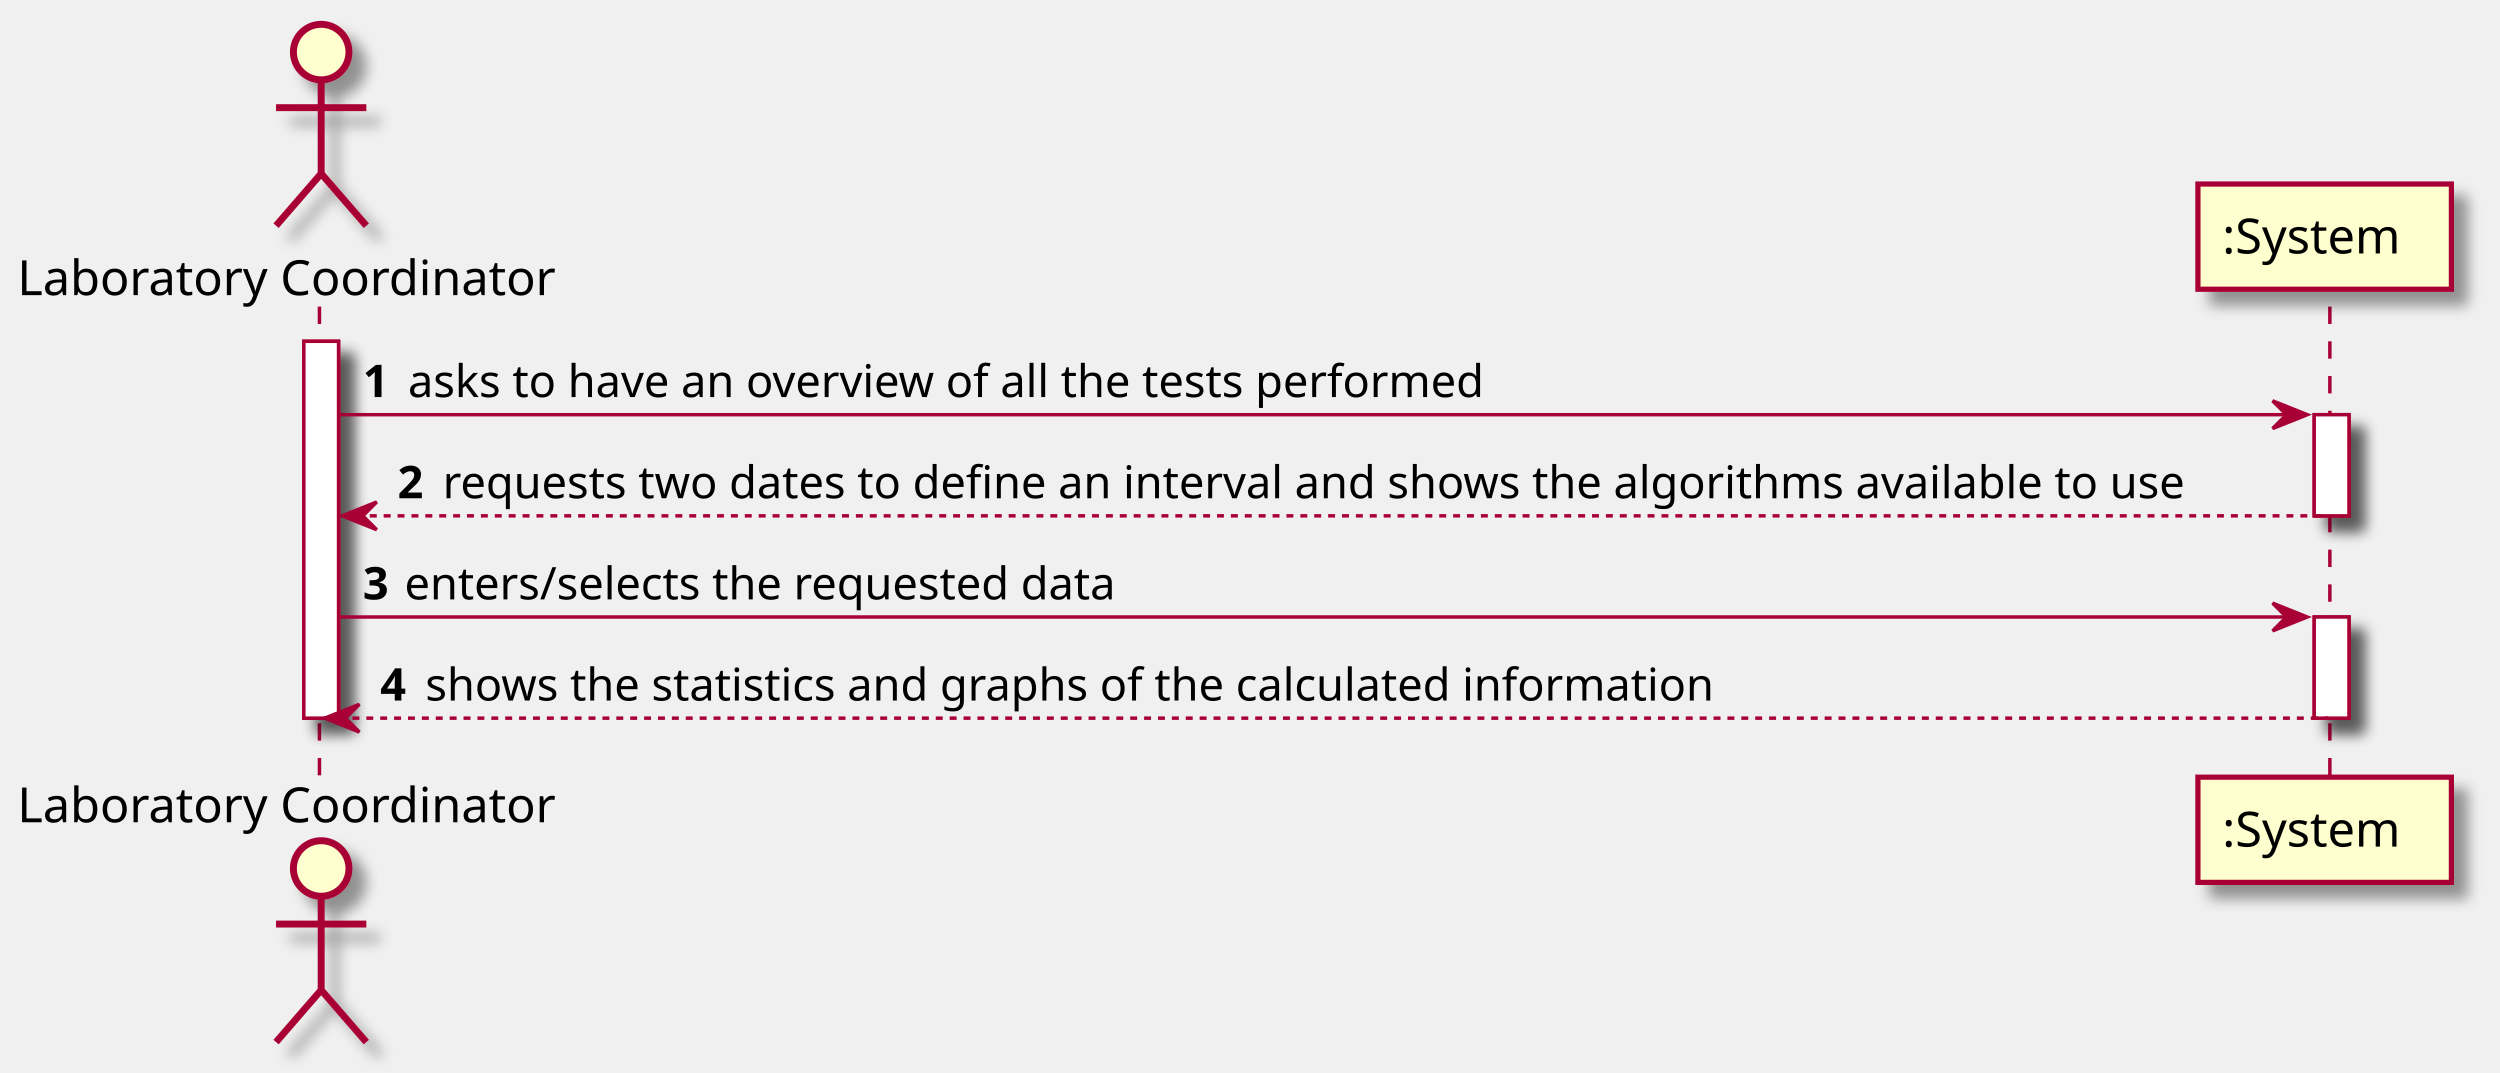
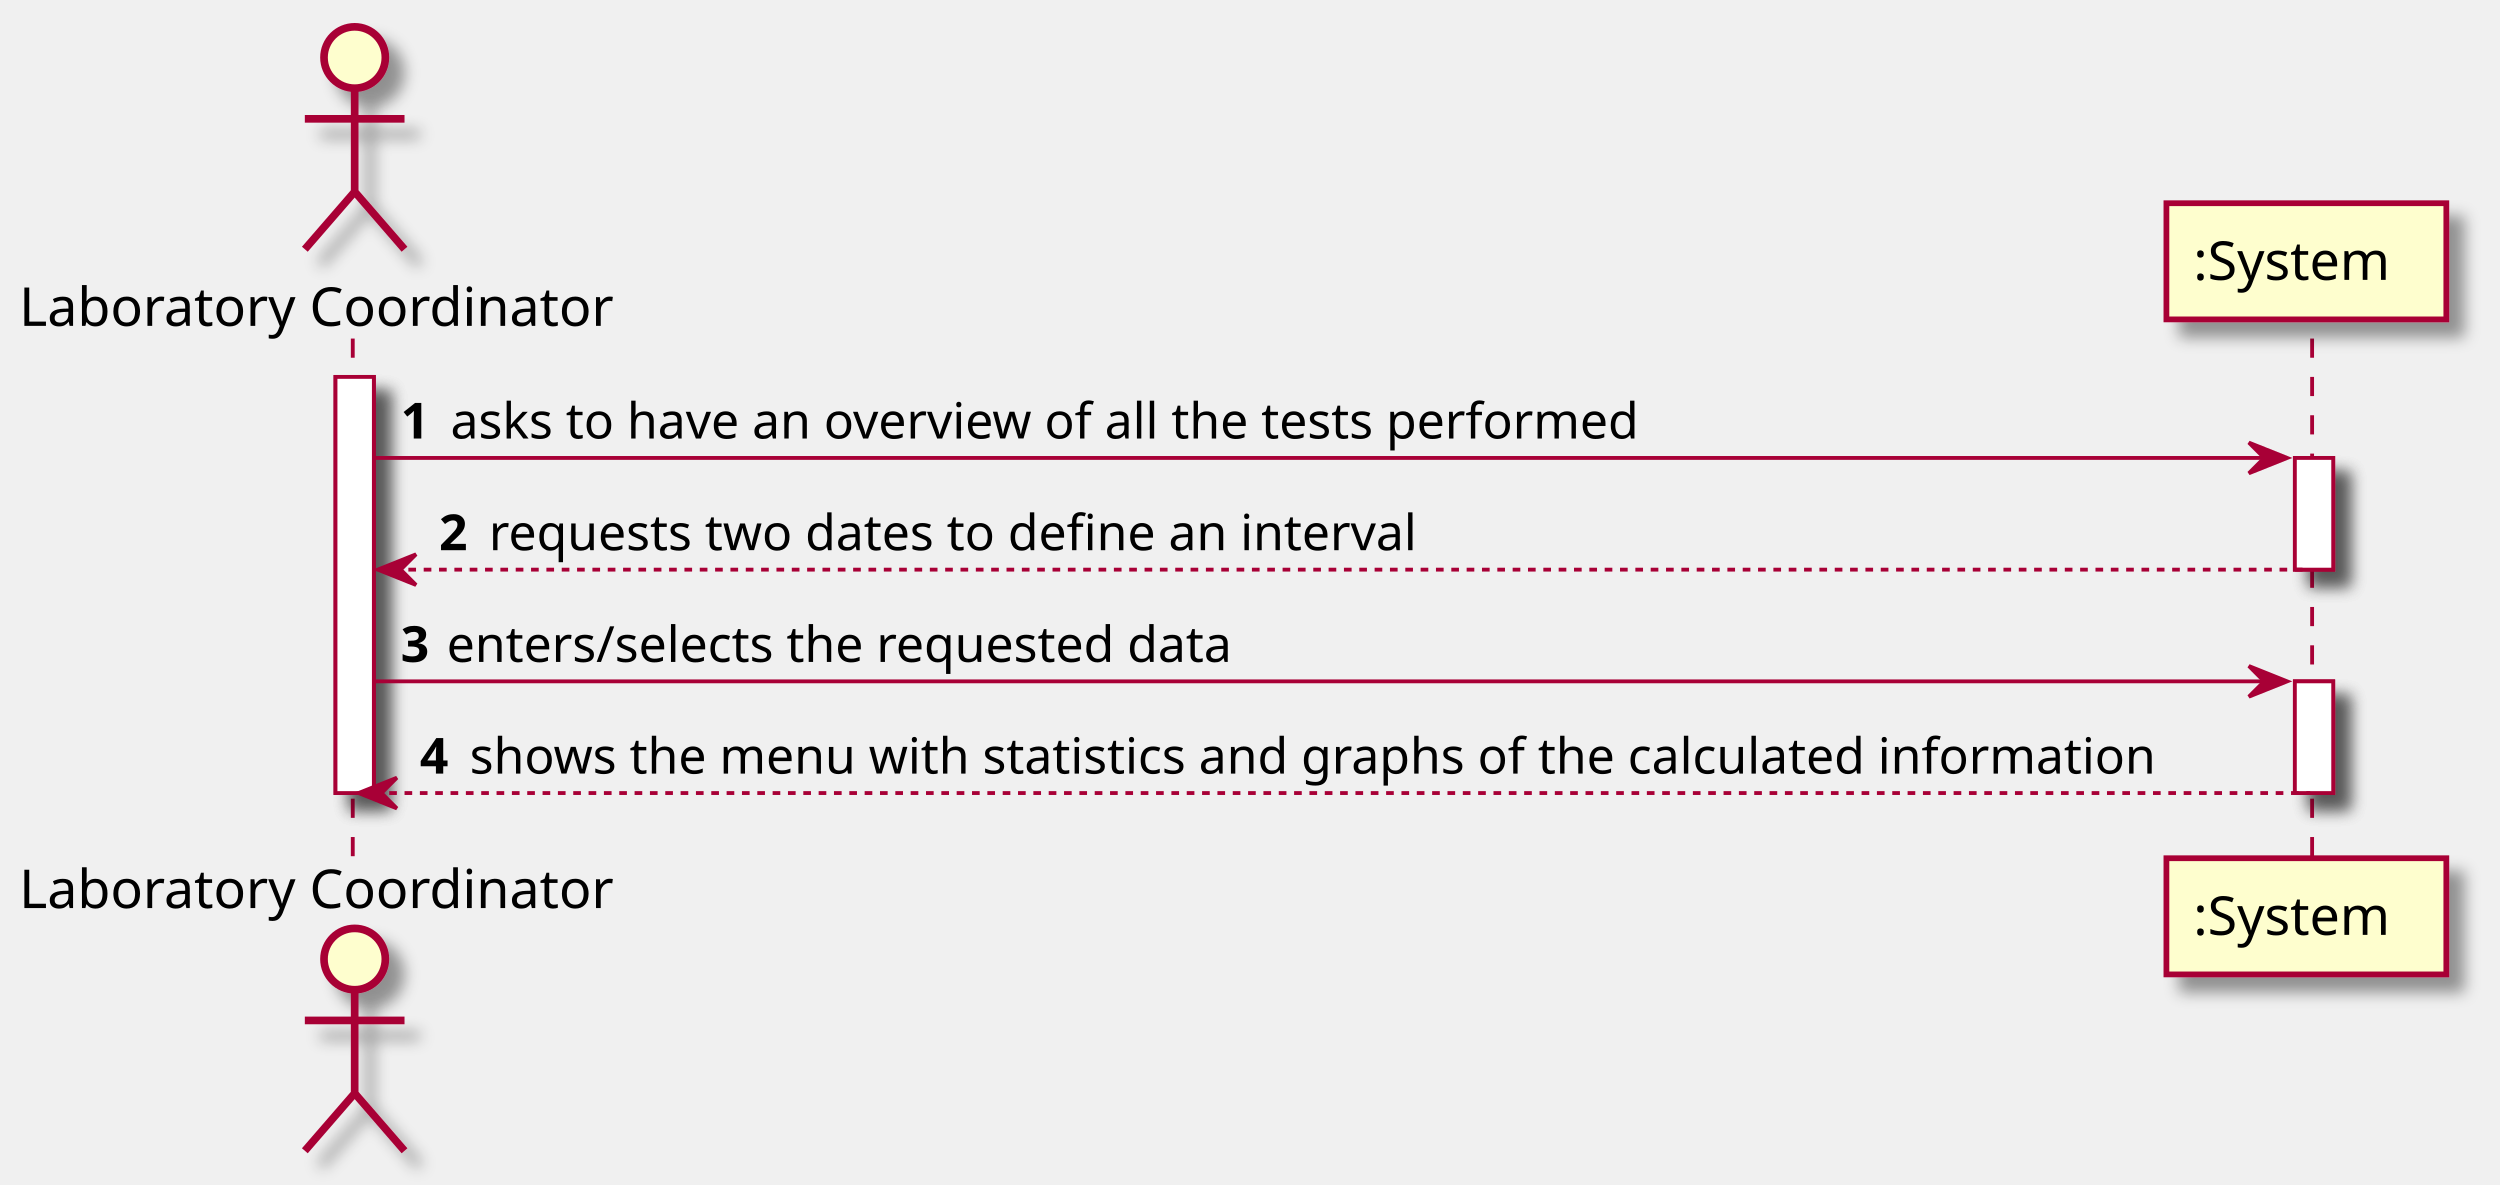
- <svg xmlns="http://www.w3.org/2000/svg" contentScriptType="application/ecmascript" contentStyleType="text/css" height="309px" preserveAspectRatio="none" style="width:720px;height:309px;background:#FFFFFF;" version="1.1" viewBox="0 0 720 309" width="720px" zoomAndPan="magnify">
+ <svg xmlns="http://www.w3.org/2000/svg" contentScriptType="application/ecmascript" contentStyleType="text/css" height="309px" preserveAspectRatio="none" style="width:652px;height:309px;background:#FFFFFF;" version="1.1" viewBox="0 0 652 309" width="652px" zoomAndPan="magnify">
  <defs>
-     <filter height="300%" id="f146ydvoqkqkp0" width="300%" x="-1" y="-1">
+     <filter height="300%" id="f1calchy24ghau" width="300%" x="-1" y="-1">
      <feGaussianBlur result="blurOut" stdDeviation="2.0" />
      <feColorMatrix in="blurOut" result="blurOut2" type="matrix" values="0 0 0 0 0 0 0 0 0 0 0 0 0 0 0 0 0 0 .4 0" />
      <feOffset dx="4.0" dy="4.0" in="blurOut2" result="blurOut3" />
      <feBlend in="SourceGraphic" in2="blurOut3" mode="normal" />
    </filter>
  </defs>
  <g>
-     <rect fill="#FFFFFF" filter="url(#f146ydvoqkqkp0)" height="108.531" style="stroke:#A80036;stroke-width:1.0;" width="10" x="87.5" y="98.297" />
-     <rect fill="#FFFFFF" filter="url(#f146ydvoqkqkp0)" height="29.133" style="stroke:#A80036;stroke-width:1.0;" width="10" x="666.5" y="119.43" />
-     <rect fill="#FFFFFF" filter="url(#f146ydvoqkqkp0)" height="29.133" style="stroke:#A80036;stroke-width:1.0;" width="10" x="666.5" y="177.695" />
+     <rect fill="#FFFFFF" filter="url(#f1calchy24ghau)" height="108.531" style="stroke:#A80036;stroke-width:1.0;" width="10" x="87.5" y="98.297" />
+     <rect fill="#FFFFFF" filter="url(#f1calchy24ghau)" height="29.133" style="stroke:#A80036;stroke-width:1.0;" width="10" x="598.5" y="119.43" />
+     <rect fill="#FFFFFF" filter="url(#f1calchy24ghau)" height="29.133" style="stroke:#A80036;stroke-width:1.0;" width="10" x="598.5" y="177.695" />
    <line style="stroke:#A80036;stroke-width:1.0;stroke-dasharray:5.0,5.0;" x1="92" x2="92" y1="88.297" y2="224.828" />
-     <line style="stroke:#A80036;stroke-width:1.0;stroke-dasharray:5.0,5.0;" x1="671" x2="671" y1="88.297" y2="224.828" />
+     <line style="stroke:#A80036;stroke-width:1.0;stroke-dasharray:5.0,5.0;" x1="603" x2="603" y1="88.297" y2="224.828" />
    <text fill="#000000" font-family="sans-serif" font-size="14" lengthAdjust="spacing" textLength="169" x="5" y="84.995">Laboratory Coordinator</text>
-     <ellipse cx="92.5" cy="15" fill="#FEFECE" filter="url(#f146ydvoqkqkp0)" rx="8" ry="8" style="stroke:#A80036;stroke-width:2.0;" />
-     <path d="M92.5,23 L92.5,50 M79.5,31 L105.5,31 M92.5,50 L79.5,65 M92.5,50 L105.5,65 " fill="none" filter="url(#f146ydvoqkqkp0)" style="stroke:#A80036;stroke-width:2.0;" />
+     <ellipse cx="92.5" cy="15" fill="#FEFECE" filter="url(#f1calchy24ghau)" rx="8" ry="8" style="stroke:#A80036;stroke-width:2.0;" />
+     <path d="M92.5,23 L92.5,50 M79.5,31 L105.5,31 M92.5,50 L79.5,65 M92.5,50 L105.5,65 " fill="none" filter="url(#f1calchy24ghau)" style="stroke:#A80036;stroke-width:2.0;" />
    <text fill="#000000" font-family="sans-serif" font-size="14" lengthAdjust="spacing" textLength="169" x="5" y="236.823">Laboratory Coordinator</text>
-     <ellipse cx="92.5" cy="250.125" fill="#FEFECE" filter="url(#f146ydvoqkqkp0)" rx="8" ry="8" style="stroke:#A80036;stroke-width:2.0;" />
-     <path d="M92.5,258.125 L92.5,285.125 M79.5,266.125 L105.5,266.125 M92.5,285.125 L79.5,300.125 M92.5,285.125 L105.5,300.125 " fill="none" filter="url(#f146ydvoqkqkp0)" style="stroke:#A80036;stroke-width:2.0;" />
-     <rect fill="#FEFECE" filter="url(#f146ydvoqkqkp0)" height="30.297" style="stroke:#A80036;stroke-width:1.5;" width="73" x="633" y="53" />
-     <text fill="#000000" font-family="sans-serif" font-size="14" lengthAdjust="spacing" textLength="59" x="640" y="72.995">:System</text>
-     <rect fill="#FEFECE" filter="url(#f146ydvoqkqkp0)" height="30.297" style="stroke:#A80036;stroke-width:1.5;" width="73" x="633" y="223.828" />
-     <text fill="#000000" font-family="sans-serif" font-size="14" lengthAdjust="spacing" textLength="59" x="640" y="243.823">:System</text>
-     <rect fill="#FFFFFF" filter="url(#f146ydvoqkqkp0)" height="108.531" style="stroke:#A80036;stroke-width:1.0;" width="10" x="87.5" y="98.297" />
-     <rect fill="#FFFFFF" filter="url(#f146ydvoqkqkp0)" height="29.133" style="stroke:#A80036;stroke-width:1.0;" width="10" x="666.5" y="119.43" />
-     <rect fill="#FFFFFF" filter="url(#f146ydvoqkqkp0)" height="29.133" style="stroke:#A80036;stroke-width:1.0;" width="10" x="666.5" y="177.695" />
-     <polygon fill="#A80036" points="654.5,115.43,664.5,119.43,654.5,123.43,658.5,119.43" style="stroke:#A80036;stroke-width:1.0;" />
-     <line style="stroke:#A80036;stroke-width:1.0;" x1="97.5" x2="660.5" y1="119.43" y2="119.43" />
+     <ellipse cx="92.5" cy="250.125" fill="#FEFECE" filter="url(#f1calchy24ghau)" rx="8" ry="8" style="stroke:#A80036;stroke-width:2.0;" />
+     <path d="M92.5,258.125 L92.5,285.125 M79.5,266.125 L105.5,266.125 M92.5,285.125 L79.5,300.125 M92.5,285.125 L105.5,300.125 " fill="none" filter="url(#f1calchy24ghau)" style="stroke:#A80036;stroke-width:2.0;" />
+     <rect fill="#FEFECE" filter="url(#f1calchy24ghau)" height="30.297" style="stroke:#A80036;stroke-width:1.5;" width="73" x="565" y="53" />
+     <text fill="#000000" font-family="sans-serif" font-size="14" lengthAdjust="spacing" textLength="59" x="572" y="72.995">:System</text>
+     <rect fill="#FEFECE" filter="url(#f1calchy24ghau)" height="30.297" style="stroke:#A80036;stroke-width:1.5;" width="73" x="565" y="223.828" />
+     <text fill="#000000" font-family="sans-serif" font-size="14" lengthAdjust="spacing" textLength="59" x="572" y="243.823">:System</text>
+     <rect fill="#FFFFFF" filter="url(#f1calchy24ghau)" height="108.531" style="stroke:#A80036;stroke-width:1.0;" width="10" x="87.5" y="98.297" />
+     <rect fill="#FFFFFF" filter="url(#f1calchy24ghau)" height="29.133" style="stroke:#A80036;stroke-width:1.0;" width="10" x="598.5" y="119.43" />
+     <rect fill="#FFFFFF" filter="url(#f1calchy24ghau)" height="29.133" style="stroke:#A80036;stroke-width:1.0;" width="10" x="598.5" y="177.695" />
+     <polygon fill="#A80036" points="586.5,115.43,596.5,119.43,586.5,123.43,590.5,119.43" style="stroke:#A80036;stroke-width:1.0;" />
+     <line style="stroke:#A80036;stroke-width:1.0;" x1="97.5" x2="592.5" y1="119.43" y2="119.43" />
    <text fill="#000000" font-family="sans-serif" font-size="13" font-weight="bold" lengthAdjust="spacing" textLength="9" x="104.5" y="114.364">1</text>
    <text fill="#000000" font-family="sans-serif" font-size="13" lengthAdjust="spacing" textLength="333" x="117.5" y="114.364">asks to have an overview of all the tests performed</text>
    <polygon fill="#A80036" points="108.5,144.562,98.5,148.562,108.5,152.562,104.5,148.562" style="stroke:#A80036;stroke-width:1.0;" />
-     <line style="stroke:#A80036;stroke-width:1.0;stroke-dasharray:2.0,2.0;" x1="102.5" x2="670.5" y1="148.562" y2="148.562" />
+     <line style="stroke:#A80036;stroke-width:1.0;stroke-dasharray:2.0,2.0;" x1="102.5" x2="602.5" y1="148.562" y2="148.562" />
    <text fill="#000000" font-family="sans-serif" font-size="13" font-weight="bold" lengthAdjust="spacing" textLength="9" x="114.5" y="143.497">2</text>
-     <text fill="#000000" font-family="sans-serif" font-size="13" lengthAdjust="spacing" textLength="532" x="127.5" y="143.497">requests two dates to define an interval and shows the algorithms available to use</text>
-     <polygon fill="#A80036" points="654.5,173.695,664.5,177.695,654.5,181.695,658.5,177.695" style="stroke:#A80036;stroke-width:1.0;" />
-     <line style="stroke:#A80036;stroke-width:1.0;" x1="97.5" x2="660.5" y1="177.695" y2="177.695" />
+     <text fill="#000000" font-family="sans-serif" font-size="13" lengthAdjust="spacing" textLength="257" x="127.5" y="143.497">requests two dates to define an interval</text>
+     <polygon fill="#A80036" points="586.5,173.695,596.5,177.695,586.5,181.695,590.5,177.695" style="stroke:#A80036;stroke-width:1.0;" />
+     <line style="stroke:#A80036;stroke-width:1.0;" x1="97.5" x2="592.5" y1="177.695" y2="177.695" />
    <text fill="#000000" font-family="sans-serif" font-size="13" font-weight="bold" lengthAdjust="spacing" textLength="8" x="104.5" y="172.629">3</text>
    <text fill="#000000" font-family="sans-serif" font-size="13" lengthAdjust="spacing" textLength="217" x="116.5" y="172.629">enters/selects the requested data</text>
    <polygon fill="#A80036" points="103.5,202.828,93.5,206.828,103.5,210.828,99.5,206.828" style="stroke:#A80036;stroke-width:1.0;" />
-     <line style="stroke:#A80036;stroke-width:1.0;stroke-dasharray:2.0,2.0;" x1="97.5" x2="670.5" y1="206.828" y2="206.828" />
+     <line style="stroke:#A80036;stroke-width:1.0;stroke-dasharray:2.0,2.0;" x1="97.5" x2="602.5" y1="206.828" y2="206.828" />
    <text fill="#000000" font-family="sans-serif" font-size="13" font-weight="bold" lengthAdjust="spacing" textLength="9" x="109.5" y="201.762">4</text>
-     <text fill="#000000" font-family="sans-serif" font-size="13" lengthAdjust="spacing" textLength="392" x="122.5" y="201.762">shows the statistics and graphs of the calculated information</text>
+     <text fill="#000000" font-family="sans-serif" font-size="13" lengthAdjust="spacing" textLength="464" x="122.5" y="201.762">shows the menu with statistics and graphs of the calculated information</text>
  </g>
</svg>
